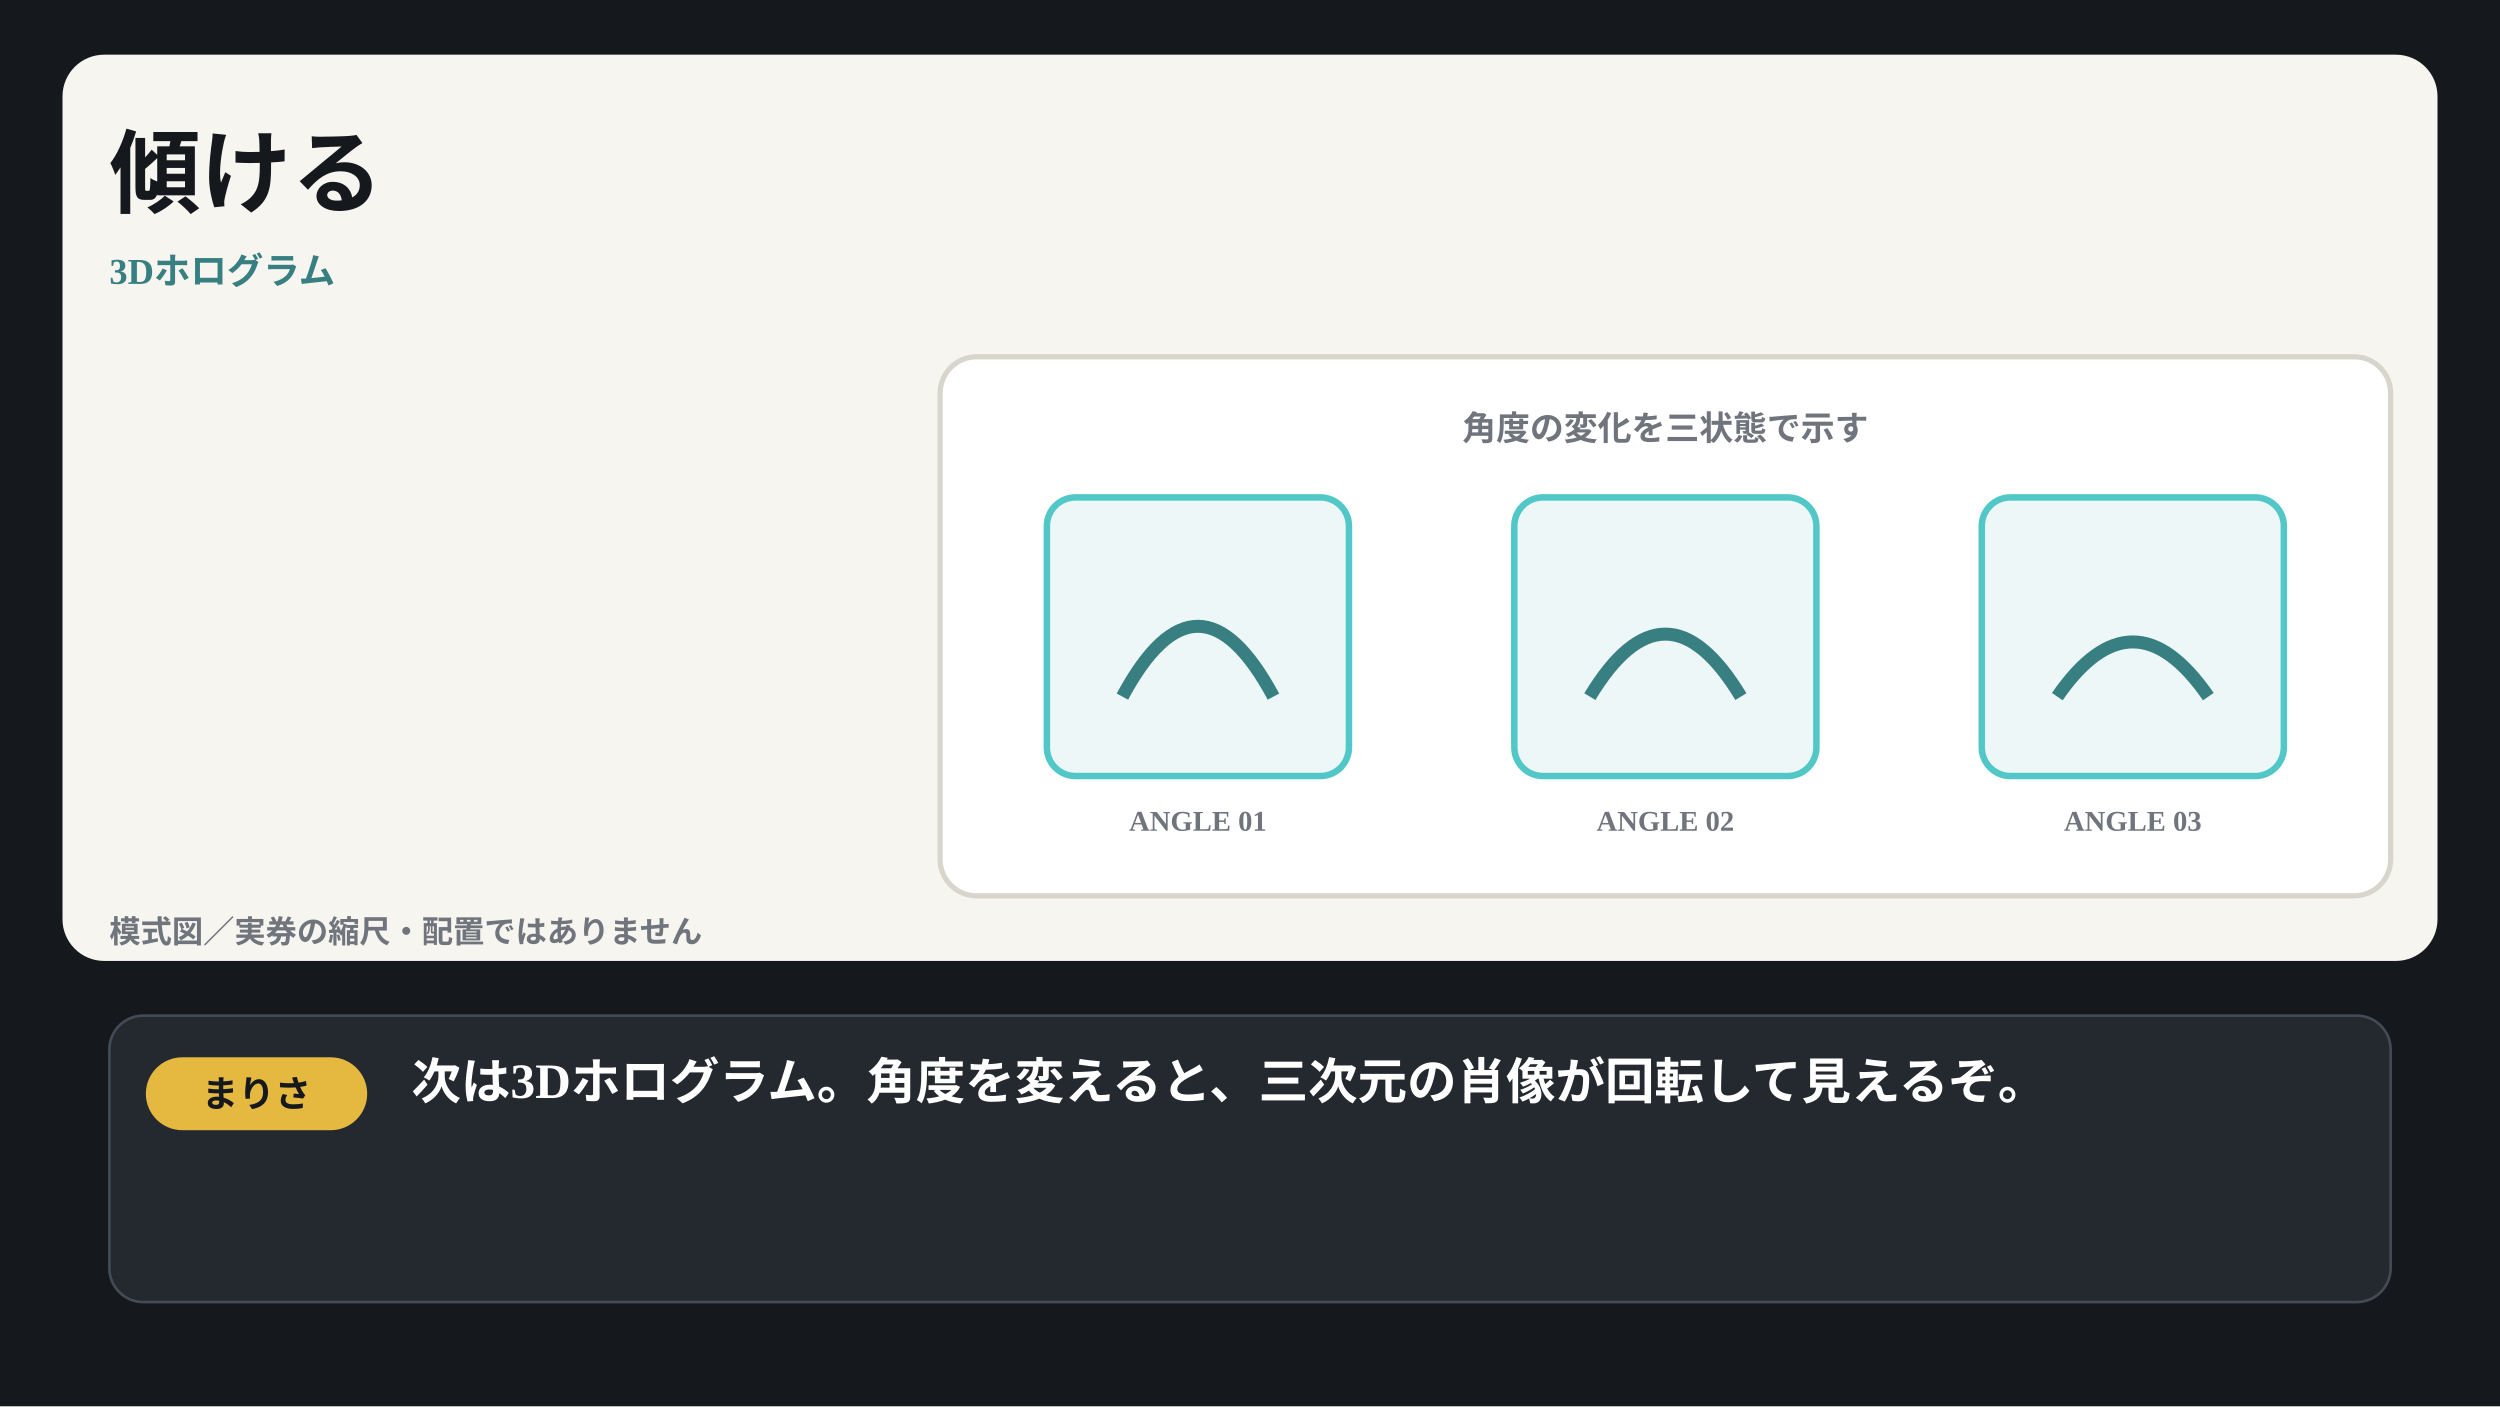
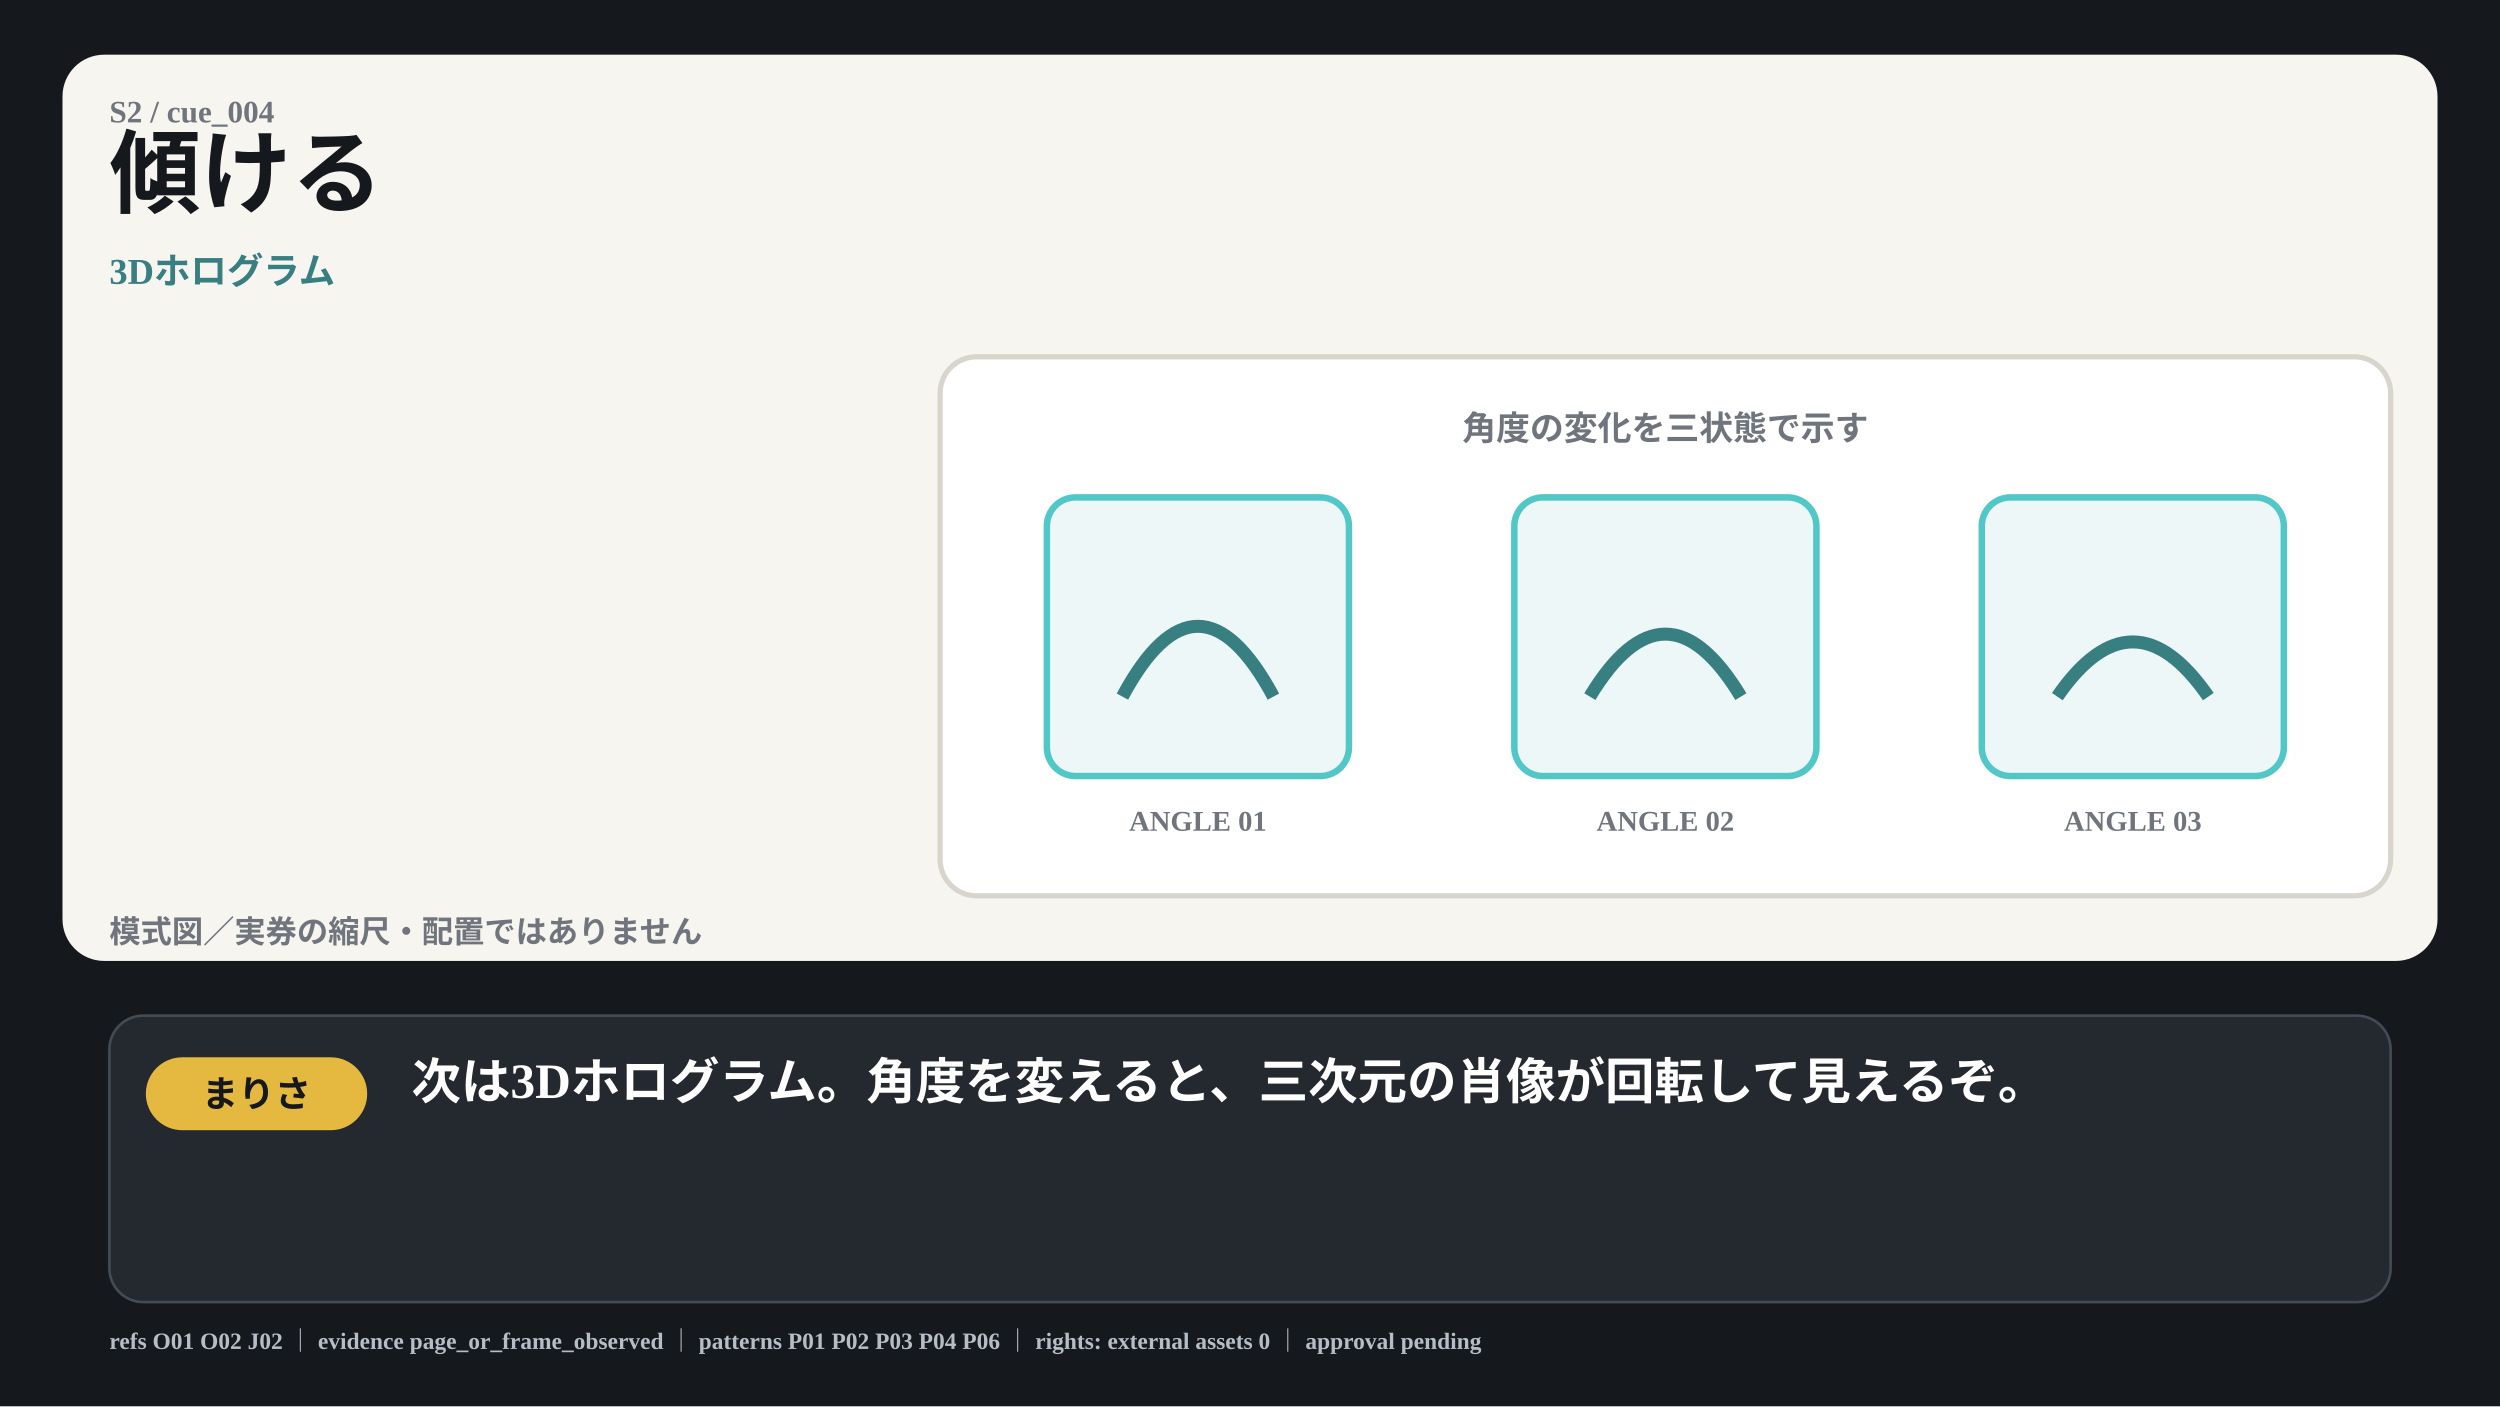
- <svg xmlns="http://www.w3.org/2000/svg" width="1920" height="1080" viewBox="0 0 1920 1080" data-surface="viewer" data-design-id="documentary_object_focus_consensus" data-cue-id="cue_004" data-approved-text="次は3Dホログラム。角度を変えると、三次元の肖像が回転して見えるぞ。" data-reference-ids="O01 O02 J02" data-evidence-classes="page_or_frame_observed" data-pattern-ids="P01_object_first P02_one_focus_callout P03_short_key_term P04_bottom_text_band P06_adjacent_source_credit" data-external-asset-count="0" data-human-approval="pending" data-implementation-authorized="false">
+ <svg xmlns="http://www.w3.org/2000/svg" width="1920" height="1080" viewBox="0 0 1920 1080" data-surface="annotation" data-design-id="documentary_object_focus_consensus" data-cue-id="cue_004" data-approved-text="次は3Dホログラム。角度を変えると、三次元の肖像が回転して見えるぞ。" data-reference-ids="O01 O02 J02" data-evidence-classes="page_or_frame_observed" data-pattern-ids="P01_object_first P02_one_focus_callout P03_short_key_term P04_bottom_text_band P06_adjacent_source_credit" data-external-asset-count="0" data-human-approval="pending" data-implementation-authorized="false">
  <rect width="1920" height="1080" fill="#15181D" />
  <rect x="48" y="42" width="1824" height="696" rx="32" fill="#F7F5EF" />
+   <text x="84" y="94" font-size="24" font-weight="800" fill="#70757D">S2 / cue_004</text>
  <text x="84" y="158" font-size="70" font-weight="900" fill="#15181D">傾ける</text>
  <text x="84" y="218" font-size="28" font-weight="800" fill="#387F82">3Dホログラム</text>
  <rect x="722" y="274" width="1114" height="414" rx="28" fill="#FFFFFF" stroke="#D8D5CC" stroke-width="4" />
  <text x="1279" y="338" text-anchor="middle" font-size="26" font-weight="800" fill="#70757D">角度の変化を三状態で示す</text>
  <rect x="804" y="382" width="232" height="214" rx="22" fill="#EEF7F7" stroke="#52C7C7" stroke-width="5" />
  <path d="M862 535 Q920 427 978 535" fill="none" stroke="#387F82" stroke-width="10" />
  <text x="920" y="638" text-anchor="middle" font-size="22" font-weight="800" fill="#70757D">ANGLE 01</text>
  <rect x="1163" y="382" width="232" height="214" rx="22" fill="#EEF7F7" stroke="#52C7C7" stroke-width="5" />
  <path d="M1221 535 Q1279 439 1337 535" fill="none" stroke="#387F82" stroke-width="10" />
  <text x="1279" y="638" text-anchor="middle" font-size="22" font-weight="800" fill="#70757D">ANGLE 02</text>
  <rect x="1522" y="382" width="232" height="214" rx="22" fill="#EEF7F7" stroke="#52C7C7" stroke-width="5" />
  <path d="M1580 535 Q1638 451 1696 535" fill="none" stroke="#387F82" stroke-width="10" />
  <text x="1638" y="638" text-anchor="middle" font-size="22" font-weight="800" fill="#70757D">ANGLE 03</text>
  <text x="84" y="724" font-size="24" font-weight="800" fill="#70757D">模式図／実券の縮尺・配置ではありません</text>
  <rect x="84" y="780" width="1752" height="220" rx="26" fill="#24282F" stroke="#454B55" stroke-width="2" />
  <rect x="112" y="812" width="170" height="56" rx="28" fill="#E5B840" />
  <text x="197" y="850" text-anchor="middle" font-size="28" font-weight="900" fill="#15181D">まりさ</text>
  <text font-size="38" font-weight="800" fill="#FFFFFF">
    <tspan x="316" y="844">次は3Dホログラム。角度を変えると、三次元の肖像が回転して見えるぞ。</tspan>
  </text>
+   <text x="84" y="1036" font-size="18" font-weight="700" fill="#B7BDC5">refs O01 O02 J02 ｜ evidence page_or_frame_observed ｜ patterns P01 P02 P03 P04 P06 ｜ rights: external assets 0 ｜ approval pending</text>
</svg>
